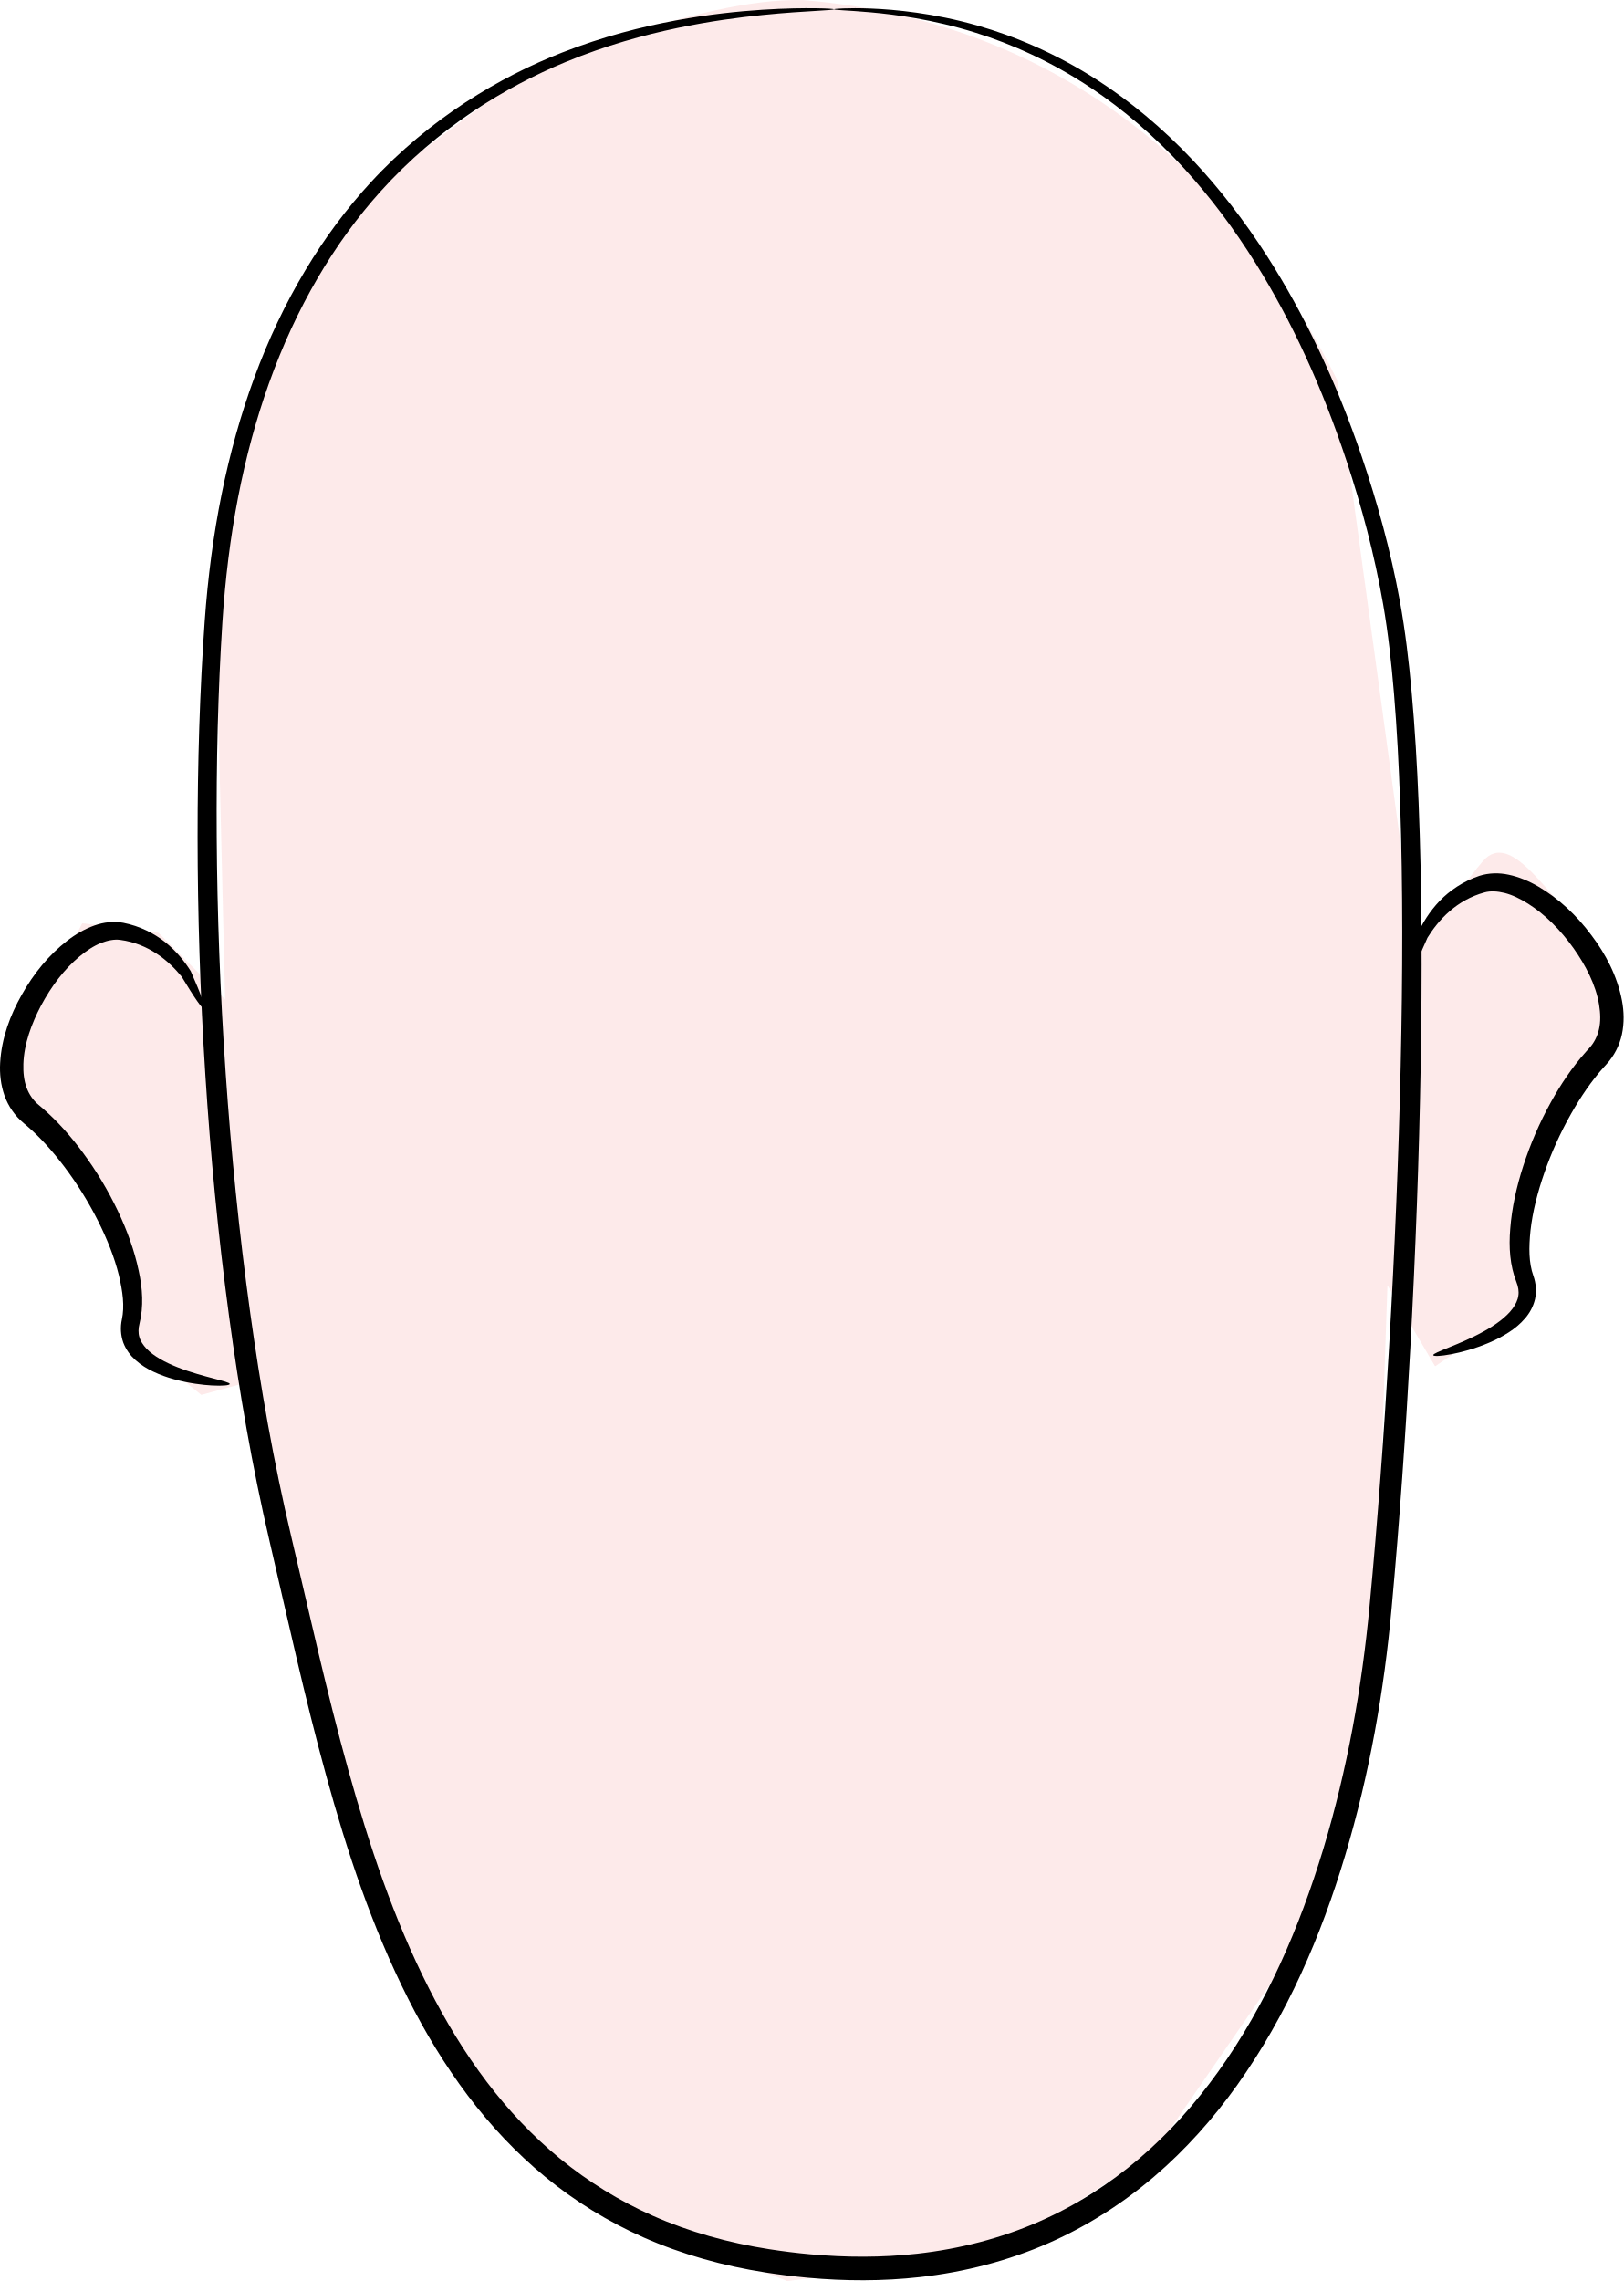
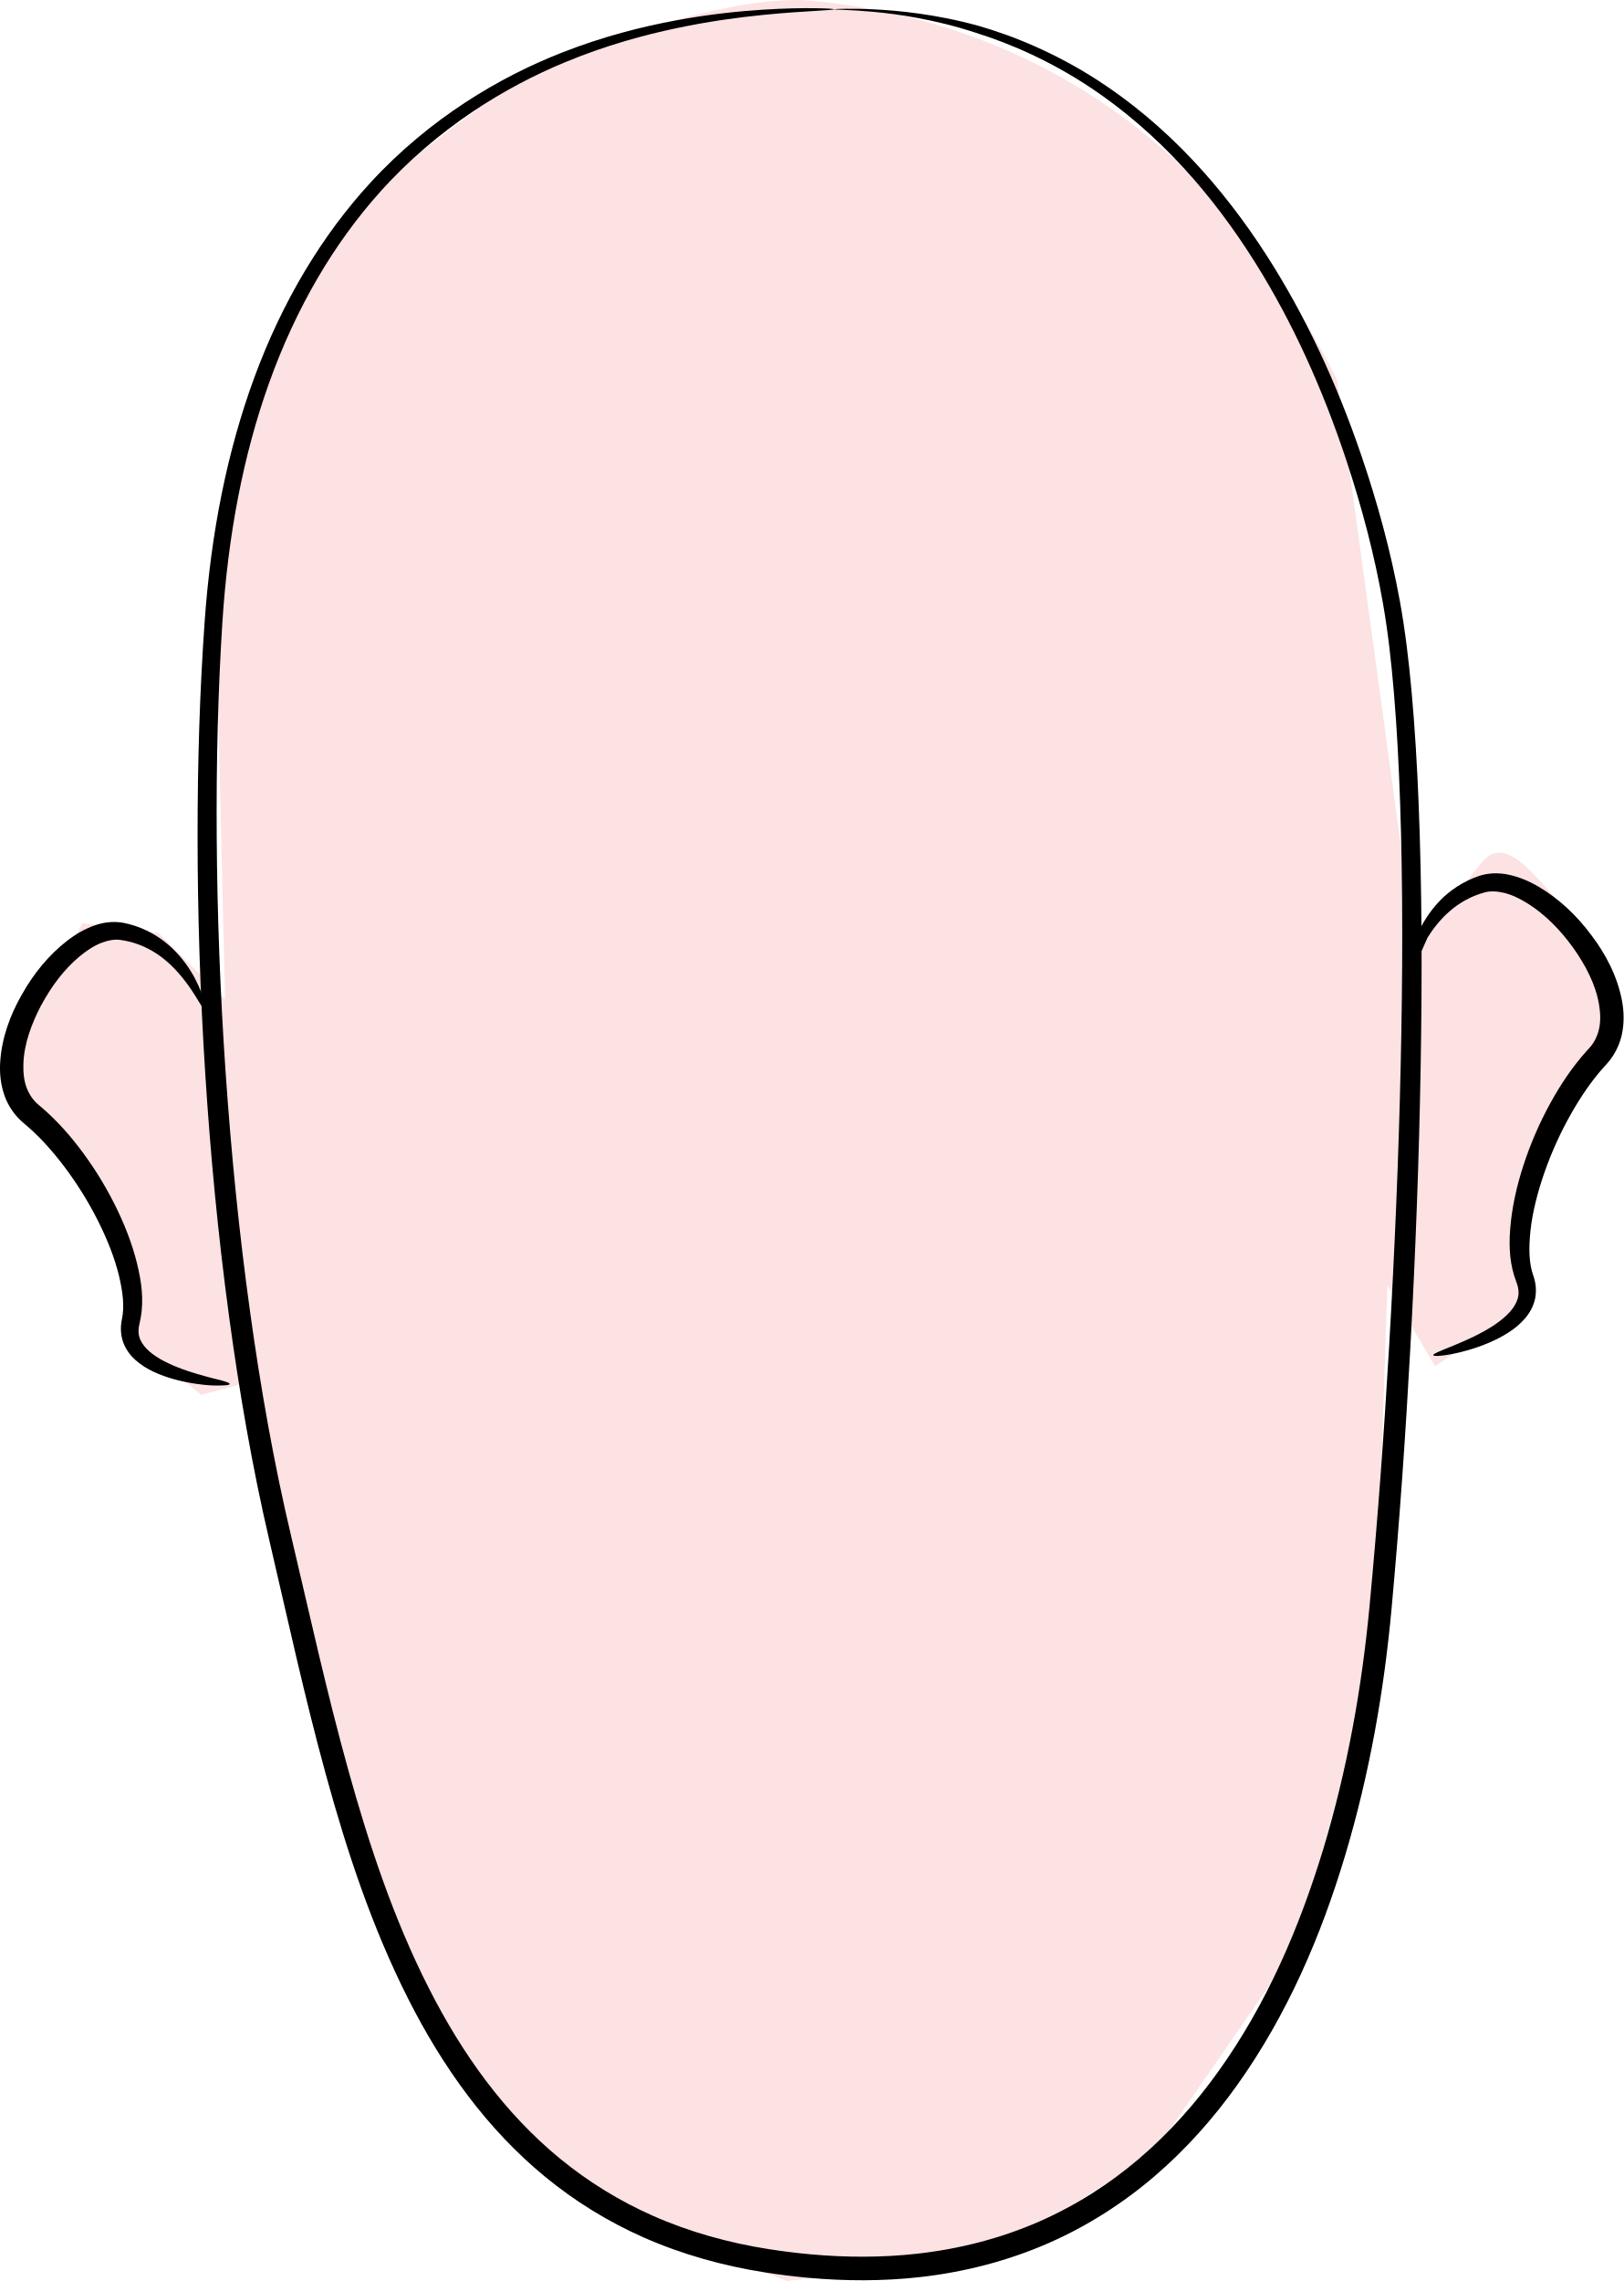
<svg xmlns="http://www.w3.org/2000/svg" width="688.567" height="967.318" id="svg4068" version="1.1">
  <defs id="defs4070">
    </defs>
  <g id="layer1" transform="translate(-59.9437,-261.8648)">
-     <g transform="translate(-5511.66,-1634.221)" style="display:inline" id="g4327">
-       <path id="path4785" d="m 5663.03,2152.256 4.041,167.685 -28.284,-28.284 -32.325,-4.041 -22.223,44.447 -8.081,28.284 34.345,42.426 14.142,28.284 0,30.305 32.325,26.264 22.223,-6.061 38.386,179.807 44.447,107.076 c 0,0 56.569,58.589 68.69,64.65 12.122,6.061 74.751,30.305 74.751,30.305 l 86.873,-10.101 68.69,-44.447 58.589,-84.853 c 0,0 36.365,-117.178 36.365,-143.442 0,-26.264 4.041,-139.401 4.041,-139.401 l 20.203,34.345 38.386,-26.264 c 0,0 -8.081,-38.386 4.041,-54.548 12.122,-16.162 30.305,-60.609 30.305,-60.609 0,0 8.081,-28.284 -8.081,-42.426 -16.162,-14.142 -32.325,-44.447 -44.447,-30.305 -12.122,14.142 -28.284,40.406 -28.284,40.406 l -33.5,-244.604 c -64.789,-129.294 -166.859,-156.294 -226.458,-161.036 -45.291,-1.208 -117.618,31.407 -117.618,31.407 0,0 -77.249,55.136 -81.29,65.237 -26.685,56.681 -48.816,83.239 -50.251,159.494 z" style="fill:#facaca;fill-opacity:0.4;stroke:none;display:inline" />
-       <path id="path4587-8" d="m 5925.261,1900.03 c 9e-4,0.191 -2.623,0.368 -7.726,0.674 -5.103,0.306 -12.692,0.736 -22.572,1.737 -9.88,1.001 -22.063,2.564 -36.162,5.526 -14.099,2.961 -30.127,7.31 -47.318,14.412 -12.865,5.31 -26.326,12.247 -39.693,21.258 -13.367,9.011 -26.646,20.099 -38.804,33.63 -9.71,10.792 -18.686,23.08 -26.661,36.728 -7.975,13.649 -14.949,28.659 -20.683,44.715 -5.44,15.236 -9.804,31.403 -13.081,48.341 -3.277,16.938 -5.465,34.649 -6.643,52.894 -1.873,29.143 -2.615,59.609 -2.406,91.219 0.215,32.336 1.439,65.858 3.822,100.386 2.279,33.018 5.606,66.951 10.426,101.569 4.34,31.159 9.846,62.872 17.398,94.752 7.691,32.469 14.928,65.641 24.138,98.789 8.749,31.446 19.131,63.002 34.243,92.698 7.01,13.783 15.043,27.13 24.441,39.519 9.086,11.978 19.459,23.073 31.152,32.656 11.879,9.742 25.152,17.93 39.354,24.213 15.532,6.88 32.195,11.495 49.268,14.164 5.74,0.892 11.515,1.617 17.311,2.149 15.266,1.401 30.538,1.451 45.536,-0.232 17.988,-2.013 35.587,-6.538 51.885,-13.706 15.339,-6.735 29.553,-15.81 42.18,-26.573 12.731,-10.846 23.883,-23.411 33.561,-36.905 20.579,-28.667 34.506,-61.276 44.522,-94.279 10.321,-34.075 16.409,-68.752 19.655,-102.951 3.55,-37.457 6.196,-74.142 8.295,-109.898 2.416,-41.173 4.07,-81.099 4.933,-119.597 0.863,-38.567 0.971,-75.68 -0.232,-111.127 -0.541,-15.928 -1.348,-31.504 -2.62,-46.687 -1.083,-12.904 -2.463,-25.497 -4.58,-37.673 -3.699,-21.316 -9.158,-41.562 -15.461,-60.669 -5.198,-15.743 -11.051,-30.695 -17.5,-44.709 -6.449,-14.013 -13.494,-27.088 -21.027,-39.156 -9.454,-15.148 -19.69,-28.664 -30.407,-40.367 0,0 0,-1e-4 -1e-4,-1e-4 -12.672,-13.837 -26.009,-25.122 -39.184,-33.938 -8.658,-5.795 -17.249,-10.532 -25.503,-14.396 -8.254,-3.864 -16.174,-6.856 -23.574,-9.183 -9.444,-2.972 -18.029,-4.873 -25.512,-6.187 -7.483,-1.314 -13.869,-2.038 -19.03,-2.511 -5.161,-0.472 -9.1,-0.692 -11.745,-0.861 -2.644,-0.169 -3.996,-0.287 -3.997,-0.424 -6e-4,-0.137 1.35,-0.291 4.007,-0.391 2.658,-0.1 6.624,-0.146 11.84,0.067 5.217,0.213 11.687,0.685 19.298,1.761 7.611,1.076 16.367,2.756 26.044,5.537 7.582,2.18 15.714,5.045 24.209,8.812 8.495,3.767 17.355,8.436 26.307,14.207 13.616,8.779 27.431,20.096 40.563,34.051 0,0 0,0 0,0 11.103,11.798 21.724,25.449 31.527,40.762 7.806,12.195 15.119,25.416 21.822,39.587 6.703,14.172 12.795,29.295 18.205,45.214 6.565,19.297 12.282,39.822 16.229,61.531 2.262,12.46 3.767,25.264 4.95,38.283 1.396,15.335 2.318,31.035 2.965,47.05 1.441,35.637 1.55,72.913 0.881,111.587 -0.667,38.614 -2.144,78.657 -4.404,119.939 -1.962,35.849 -4.49,72.654 -7.941,110.26 -3.181,34.722 -9.297,70.036 -19.755,104.871 -10.113,33.749 -24.441,67.334 -45.764,97.224 -10.054,14.081 -21.73,27.249 -35.138,38.714 -13.317,11.381 -28.339,20.984 -44.609,28.149 -17.296,7.605 -35.864,12.402 -54.786,14.515 -15.758,1.755 -31.706,1.717 -47.559,0.265 -6.018,-0.551 -12.003,-1.304 -17.938,-2.234 -17.838,-2.777 -35.337,-7.644 -51.768,-14.915 -15.028,-6.658 -29.059,-15.326 -41.627,-25.648 -12.355,-10.155 -23.255,-21.822 -32.738,-34.367 -9.801,-12.967 -18.127,-26.821 -25.325,-41.045 -15.487,-30.622 -26.041,-62.793 -34.78,-94.576 -9.229,-33.522 -16.41,-66.82 -23.978,-99.212 -7.54,-32.269 -12.991,-64.284 -17.238,-95.671 -4.721,-34.876 -7.923,-69.027 -10.055,-102.23 -2.23,-34.721 -3.281,-68.425 -3.304,-100.931 -0.024,-31.772 0.925,-62.423 3.021,-91.758 1.318,-18.524 3.687,-36.529 7.172,-53.764 3.485,-17.236 8.086,-33.702 13.78,-49.231 6.005,-16.38 13.304,-31.685 21.634,-45.592 8.329,-13.907 17.688,-26.418 27.786,-37.396 12.674,-13.759 26.434,-24.948 40.236,-33.973 13.802,-9.025 27.652,-15.888 40.855,-21.07 17.627,-6.912 33.959,-10.997 48.28,-13.657 14.32,-2.66 26.641,-3.886 36.612,-4.535 9.971,-0.649 17.604,-0.714 22.73,-0.647 5.126,0.066 7.751,0.267 7.752,0.458 z" style="fill:#000000;fill-rule:evenodd;stroke:none" />
-       <path id="path3187-7-6-0-3-8" d="m 6169.184,2308.791 c -0.762,-0.275 0.597,-6.285 3.698,-16.838 0,0 0,0 0,0 0.974,-2.139 2.187,-4.427 3.719,-6.78 1.532,-2.353 3.382,-4.769 5.643,-7.12 4.176,-4.287 9.803,-8.208 16.765,-10.549 3.989,-1.273 8.321,-1.362 12.425,-0.47 4.406,0.931 8.661,2.727 12.6,5.041 4.206,2.457 8.24,5.46 12.021,8.939 3.78,3.479 7.305,7.433 10.5,11.734 2.906,3.845 5.62,8.085 7.872,12.712 2.252,4.627 4.041,9.643 5.055,15.024 0.848,4.487 0.998,9.347 -0.04,14.259 -1.017,4.662 -3.255,9.098 -6.61,12.733 -0.367,0.394 -0.731,0.792 -1.092,1.195 -5.375,5.997 -9.848,12.716 -13.765,19.587 -4.699,8.272 -8.472,16.737 -11.396,25.1 0,0 0,0 0,0 -2.945,8.463 -5.036,16.728 -5.911,24.612 0,0 0,0 0,0 0,0 0,0 0,0 -0.359,3.547 -0.557,6.98 -0.406,10.194 0.152,3.214 0.654,6.21 1.619,8.925 0,0 0,0 0,0 1.146,3.185 1.409,6.64 0.714,9.919 0,0 0,0 0,0 -0.763,3.244 -2.32,5.945 -4.16,8.09 -2.162,2.537 -4.58,4.445 -6.939,5.972 0,0 0,0 0,0 -2.845,1.855 -5.652,3.245 -8.281,4.371 0,0 0,0 0,0 -3.263,1.399 -6.285,2.421 -8.985,3.204 -2.7,0.783 -5.079,1.325 -7.087,1.709 0,0 0,0 0,0 -2.343,0.449 -4.193,0.676 -5.49,0.741 0,0 0,0 0,0 -0.687,0.034 -1.221,0.021 -1.593,-0.032 0,0 0,0 0,0 -0.191,-0.027 -0.339,-0.065 -0.443,-0.113 0,0 0,0 0,0 0,0 0,0 0,0 0,0 0,0 0,0 -0.063,-0.07 -0.107,-0.109 -0.136,-0.134 0,0 0,0 0,0 -0.017,-0.024 -0.029,-0.035 -0.036,-0.041 -0.011,-0.01 -0.011,-0.01 -0.011,-0.01 0,0 0,0 -0,-0.01 0.014,-0.01 0.02,-0.025 0.026,-0.054 0,0 0,0 0,0 0.017,-0.034 0.041,-0.088 0.069,-0.177 0,0 0,0 0,0 0,0 0,0 0,0 0,0 0,0 0,0 0.074,-0.086 0.191,-0.182 0.35,-0.287 0,0 0,0 0,0 0.309,-0.205 0.775,-0.447 1.391,-0.731 0,0 0,0 0,0 1.162,-0.535 2.853,-1.215 5.011,-2.092 0,0 0,0 0,0 1.851,-0.753 4.046,-1.645 6.511,-2.739 2.465,-1.094 5.203,-2.39 8.099,-4.001 0,0 0,0 0,0 2.329,-1.297 4.75,-2.779 7.072,-4.591 0,0 0,0 0,0 1.919,-1.51 3.775,-3.191 5.201,-5.176 1.167,-1.646 2.103,-3.47 2.352,-5.315 0,0 0,0 0,0 0.313,-1.795 -0.028,-3.848 -0.816,-5.813 0,0 0,0 0,0 -1.358,-3.468 -2.194,-7.172 -2.59,-10.989 -0.396,-3.817 -0.35,-7.746 -0.022,-11.623 0,0 0,0 0,0 0.662,-8.727 2.635,-17.779 5.577,-26.817 0,0 0,0 0,0 2.904,-8.963 6.776,-18.053 11.702,-26.933 4.075,-7.371 8.93,-14.703 14.925,-21.419 0.403,-0.451 0.809,-0.898 1.22,-1.341 2.084,-2.213 3.529,-5.088 4.204,-8.076 0.769,-3.255 0.633,-6.831 0.055,-10.384 -0.714,-4.36 -2.17,-8.558 -4.063,-12.557 -1.893,-3.999 -4.223,-7.799 -6.73,-11.37 -2.821,-3.941 -5.871,-7.567 -9.108,-10.757 -3.237,-3.19 -6.662,-5.945 -10.228,-8.197 -3.323,-2.085 -6.657,-3.721 -9.975,-4.556 -3.027,-0.739 -5.996,-0.93 -8.499,-0.216 -5.844,1.577 -10.841,4.548 -14.717,7.921 -2.093,1.79 -3.889,3.715 -5.447,5.637 -1.558,1.922 -2.877,3.842 -4.01,5.667 0,0 0,0 0,0 -4.258,9.816 -7.047,15.288 -7.809,15.013 z" style="fill:#000000;fill-rule:evenodd;stroke:none" />
-       <path id="path3187-7-6-0-6-1-1" d="m 5658.229,2323.871 c -0.719,0.372 -4.152,-4.595 -9.569,-13.604 0,0 0,0 0,0 -1.339,-1.629 -2.872,-3.328 -4.636,-4.997 -1.764,-1.669 -3.76,-3.309 -6.027,-4.78 -4.207,-2.78 -9.45,-5.026 -15.336,-5.807 -2.517,-0.371 -5.373,0.198 -8.219,1.304 -3.116,1.238 -6.148,3.257 -9.112,5.713 -3.18,2.65 -6.158,5.771 -8.898,9.291 -2.74,3.521 -5.242,7.442 -7.482,11.64 -1.981,3.799 -3.761,7.796 -5.089,11.93 -1.328,4.134 -2.205,8.403 -2.34,12.734 -0.106,3.528 0.22,7.018 1.383,10.077 1.037,2.81 2.805,5.414 5.108,7.292 0.458,0.379 0.912,0.763 1.362,1.151 6.71,5.779 12.386,12.304 17.304,18.966 5.942,8.024 10.883,16.389 14.864,24.754 0,0 0,0 0,0 4.028,8.433 7.113,17.006 8.877,25.431 0,0 0,0 1e-4,0 0,0 0,0 0,0 0.818,3.738 1.366,7.565 1.469,11.34 0.103,3.775 -0.238,7.497 -1.118,11.058 -0.515,2.005 -0.585,4.037 -0.055,5.733 0,0 0,0 0,0 0.473,1.754 1.614,3.404 2.956,4.854 0,0 0,0 0,0 1.637,1.747 3.656,3.145 5.716,4.37 0,0 0,0 0,0 2.49,1.468 5.036,2.602 7.47,3.569 0,0 0,0 0,0 3.026,1.2 5.857,2.114 8.398,2.866 2.541,0.752 4.792,1.342 6.692,1.842 0,0 0,0 0,0 2.213,0.581 3.948,1.031 5.148,1.407 0,0 0,0 0,0 0.636,0.199 1.121,0.378 1.448,0.54 0,0 0,0 0,0 0.168,0.083 0.294,0.163 0.377,0.239 0,0 0,0 0,0 0,0 0,0 0,0 0,0 0,0 0,0 0.039,0.085 0.069,0.135 0.09,0.167 0,0 0,0 0,0 0.01,0.027 0.017,0.042 0.023,0.049 0.01,0.01 0.01,0.01 0.01,0.01 0,0 0,0 -6e-4,0.01 -0.016,0.01 -0.026,0.019 -0.039,0.044 0,0 0,0 0,0 -0.025,0.028 -0.064,0.073 -0.116,0.15 0,0 0,0 0,0 0,0 0,0 0,0 0,0 0,0 0,0 -0.096,0.061 -0.235,0.119 -0.418,0.171 0,0 0,0 0,0 -0.355,0.102 -0.874,0.184 -1.549,0.242 0,0 0,0 0,0 -1.273,0.108 -3.105,0.129 -5.447,-0 0,0 0,0 0,0 -2.007,-0.113 -4.395,-0.333 -7.128,-0.746 -2.733,-0.413 -5.811,-1.018 -9.172,-1.96 0,0 0,0 0,0 -2.708,-0.758 -5.624,-1.75 -8.639,-3.192 0,0 0,0 0,0 -2.498,-1.185 -5.105,-2.734 -7.544,-4.933 -2.075,-1.857 -3.945,-4.296 -5.111,-7.369 0,0 0,0 0,0 -1.104,-3.118 -1.293,-6.53 -0.584,-9.791 0,0 0,0 0,0 0.589,-2.762 0.692,-5.739 0.425,-8.885 -0.266,-3.146 -0.902,-6.46 -1.706,-9.867 0,0 0,0 0,0 0,0 0,0 0,0 -1.866,-7.562 -4.965,-15.339 -8.92,-23.201 0,0 0,0 0,0 -3.922,-7.767 -8.684,-15.526 -14.322,-22.976 -4.697,-6.187 -9.914,-12.154 -15.915,-17.302 -0.403,-0.346 -0.808,-0.687 -1.216,-1.023 -3.747,-3.122 -6.507,-7.169 -8.101,-11.595 -1.646,-4.666 -2.126,-9.432 -1.874,-13.921 0.298,-5.383 1.4,-10.506 3.002,-15.309 1.602,-4.803 3.705,-9.286 6.046,-13.409 2.563,-4.605 5.494,-8.913 8.734,-12.791 3.24,-3.878 6.791,-7.325 10.578,-10.261 3.546,-2.764 7.468,-5.062 11.651,-6.537 3.893,-1.399 8.138,-1.867 12.201,-1.136 3.547,0.696 6.829,1.826 9.791,3.233 2.963,1.406 5.607,3.089 7.918,4.913 2.507,2.005 4.621,4.126 6.416,6.225 1.795,2.099 3.27,4.176 4.493,6.138 0,0 0,0 0,0 4.368,9.891 6.451,15.579 5.732,15.951 z" style="fill:#000000;fill-rule:evenodd;stroke:none" />
+     <g id="g5637">
+       <path id="path4785" d="m 151.371,518.035 4.041,167.685 -28.284,-28.284 -32.325,-4.041 -22.223,44.447 -8.081,28.284 34.345,42.426 14.142,28.284 0,30.305 32.325,26.264 22.223,-6.061 38.386,179.807 44.447,107.076 c 0,0 56.569,58.589 68.69,64.65 12.122,6.061 74.751,30.305 74.751,30.305 l 86.873,-10.101 68.69,-44.447 58.589,-84.853 c 0,0 36.365,-117.178 36.365,-143.442 0,-26.264 4.041,-139.401 4.041,-139.401 l 20.203,34.345 38.386,-26.264 c 0,0 -8.081,-38.386 4.041,-54.548 12.122,-16.162 30.305,-60.609 30.305,-60.609 0,0 8.081,-28.284 -8.081,-42.426 -16.162,-14.142 -32.325,-44.447 -44.447,-30.305 -12.122,14.142 -28.284,40.406 -28.284,40.406 L 626.987,422.934 C 562.198,293.64 460.128,266.64 400.529,261.897 355.238,260.689 282.911,293.304 282.911,293.304 c 0,0 -77.249,55.136 -81.29,65.237 -26.685,56.681 -48.816,83.239 -50.251,159.494 z" style="fill:#fce2e2;fill-opacity:1;stroke:none;display:inline" />
+       <path id="path4587-8" d="m 413.601,265.809 c 8.8e-4,0.191 -2.623,0.368 -7.726,0.674 -5.103,0.306 -12.692,0.736 -22.572,1.737 -9.88,1.001 -22.063,2.564 -36.162,5.525 -14.099,2.961 -30.127,7.31 -47.318,14.412 -12.865,5.31 -26.326,12.247 -39.693,21.258 -13.368,9.011 -26.646,20.099 -38.805,33.63 -9.71,10.792 -18.686,23.08 -26.661,36.728 -7.975,13.649 -14.949,28.659 -20.683,44.715 -5.44,15.236 -9.804,31.403 -13.081,48.341 -3.277,16.938 -5.465,34.649 -6.643,52.894 -1.873,29.143 -2.615,59.609 -2.406,91.219 0.215,32.336 1.439,65.858 3.822,100.386 2.279,33.018 5.606,66.951 10.426,101.569 4.34,31.159 9.846,62.872 17.398,94.752 7.69,32.469 14.928,65.641 24.138,98.789 8.749,31.446 19.131,63.002 34.243,92.698 7.01,13.783 15.043,27.13 24.441,39.519 9.086,11.978 19.459,23.073 31.152,32.656 11.879,9.742 25.152,17.93 39.354,24.213 15.532,6.88 32.195,11.495 49.268,14.164 5.756,0.895 11.547,1.621 17.359,2.153 15.25,1.397 30.505,1.445 45.487,-0.236 17.988,-2.013 35.587,-6.538 51.885,-13.706 15.339,-6.735 29.553,-15.81 42.18,-26.573 12.731,-10.846 23.883,-23.411 33.561,-36.905 20.579,-28.667 34.506,-61.276 44.522,-94.279 10.321,-34.075 16.409,-68.752 19.655,-102.951 3.549,-37.456 6.196,-74.142 8.295,-109.898 2.416,-41.172 4.07,-81.099 4.933,-119.597 0.863,-38.567 0.971,-75.679 -0.232,-111.127 -0.541,-15.928 -1.348,-31.504 -2.621,-46.687 -1.083,-12.904 -2.463,-25.496 -4.58,-37.673 -3.699,-21.315 -9.158,-41.562 -15.461,-60.669 -5.198,-15.743 -11.051,-30.695 -17.5,-44.708 -6.449,-14.013 -13.494,-27.089 -21.028,-39.157 -9.454,-15.147 -19.69,-28.663 -30.407,-40.367 -10e-6,-1e-5 -2e-5,-2e-5 -3e-5,-3e-5 -12.671,-13.837 -26.008,-25.122 -39.184,-33.938 -8.657,-5.794 -17.246,-10.531 -25.501,-14.395 -8.254,-3.864 -16.175,-6.857 -23.576,-9.184 -9.088,-2.982 -17.383,-4.931 -24.666,-6.288 -7.284,-1.356 -13.56,-2.119 -18.71,-2.603 -5.15,-0.484 -9.178,-0.689 -12.014,-0.818 -2.837,-0.128 -4.485,-0.179 -4.893,-0.244 -1.5e-4,-0.032 -1.5e-4,-0.032 -1.5e-4,-0.032 0,0 0,-4e-5 -1.5e-4,-0.032 0.407,-0.068 2.057,-0.152 4.91,-0.184 2.853,-0.032 6.911,-0.012 12.119,0.244 5.208,0.256 11.569,0.748 18.978,1.782 7.409,1.034 15.87,2.608 25.181,5.162 7.584,2.181 15.716,5.046 24.211,8.813 8.495,3.767 17.354,8.436 26.305,14.206 13.617,8.78 27.432,20.097 40.563,34.051 10e-6,1e-5 2e-5,2e-5 3e-5,3e-5 11.104,11.799 21.724,25.45 31.527,40.762 7.806,12.195 15.12,25.416 21.822,39.588 6.703,14.172 12.795,29.294 18.205,45.214 6.565,19.297 12.282,39.822 16.229,61.531 2.262,12.46 3.767,25.264 4.95,38.283 1.396,15.335 2.318,31.035 2.965,47.05 1.441,35.637 1.55,72.913 0.881,111.587 -0.667,38.614 -2.144,78.657 -4.404,119.939 -1.962,35.849 -4.491,72.654 -7.941,110.26 -3.181,34.722 -9.297,70.036 -19.755,104.871 -10.113,33.749 -24.441,67.334 -45.764,97.224 -10.054,14.081 -21.73,27.249 -35.138,38.714 -13.317,11.382 -28.339,20.984 -44.61,28.149 -17.296,7.605 -35.864,12.402 -54.786,14.515 -15.742,1.753 -31.672,1.717 -47.509,0.27 -6.035,-0.552 -12.037,-1.306 -17.989,-2.238 -17.838,-2.777 -35.337,-7.644 -51.768,-14.915 -15.028,-6.658 -29.059,-15.326 -41.627,-25.648 -12.355,-10.155 -23.255,-21.822 -32.738,-34.367 -9.801,-12.967 -18.127,-26.821 -25.325,-41.045 -15.487,-30.622 -26.041,-62.793 -34.78,-94.576 -9.229,-33.522 -16.41,-66.82 -23.978,-99.212 -7.54,-32.269 -12.991,-64.284 -17.238,-95.671 -4.721,-34.876 -7.923,-69.027 -10.055,-102.23 -2.23,-34.721 -3.281,-68.426 -3.304,-100.931 -0.024,-31.772 0.925,-62.423 3.021,-91.758 1.318,-18.524 3.687,-36.529 7.172,-53.764 3.485,-17.236 8.086,-33.702 13.78,-49.231 6.005,-16.38 13.304,-31.685 21.634,-45.592 8.329,-13.907 17.688,-26.418 27.786,-37.396 12.674,-13.759 26.434,-24.948 40.236,-33.973 13.802,-9.025 27.652,-15.888 40.855,-21.07 17.627,-6.912 33.959,-10.997 48.28,-13.657 14.32,-2.66 26.641,-3.886 36.612,-4.535 9.971,-0.649 17.604,-0.714 22.73,-0.647 5.126,0.066 7.751,0.267 7.752,0.458 z" style="fill:#000000;fill-rule:evenodd;stroke:none" />
+       <path id="path3187-7-6-0-3-8" d="m 657.524,674.57 c -0.762,-0.275 0.597,-6.285 3.698,-16.838 0,-10e-6 0,-10e-6 0,-10e-6 0.974,-2.139 2.187,-4.427 3.719,-6.78 1.532,-2.353 3.382,-4.769 5.643,-7.12 4.176,-4.287 9.803,-8.208 16.765,-10.549 3.989,-1.273 8.321,-1.362 12.425,-0.47 4.406,0.931 8.661,2.726 12.6,5.041 4.206,2.457 8.24,5.46 12.02,8.939 3.78,3.479 7.305,7.433 10.5,11.734 2.906,3.846 5.62,8.085 7.872,12.712 2.252,4.627 4.041,9.643 5.055,15.024 0.848,4.487 0.998,9.347 -0.04,14.259 -1.017,4.662 -3.255,9.098 -6.61,12.734 -0.367,0.394 -0.731,0.793 -1.092,1.195 -5.375,5.997 -9.848,12.717 -13.765,19.587 -4.699,8.272 -8.472,16.737 -11.396,25.1 0,0 0,0 0,0 -2.945,8.463 -5.036,16.728 -5.911,24.612 0,1e-5 0,1e-5 0,1e-5 0,0 0,0 0,0 -0.359,3.547 -0.557,6.98 -0.406,10.194 0.152,3.214 0.654,6.21 1.619,8.925 0,0 0,0 0,0 1.146,3.185 1.409,6.64 0.713,9.919 0,0 0,0 0,0 -0.763,3.243 -2.32,5.945 -4.16,8.09 -2.162,2.537 -4.58,4.445 -6.939,5.972 0,0 0,0 0,0 -2.845,1.855 -5.652,3.245 -8.281,4.371 0,0 0,0 0,0 -3.263,1.399 -6.285,2.421 -8.985,3.204 -2.7,0.783 -5.078,1.325 -7.087,1.709 0,0 0,0 0,0 -2.343,0.449 -4.193,0.676 -5.49,0.74 0,0 0,0 0,0 -0.687,0.034 -1.221,0.022 -1.593,-0.032 0,0 0,0 0,0 -0.19,-0.027 -0.339,-0.065 -0.443,-0.113 0,0 0,0 0,0 0,0 0,0 0,0 0,0 0,0 0,0 -0.062,-0.07 -0.107,-0.109 -0.136,-0.134 0,0 0,0 0,0 -0.017,-0.024 -0.029,-0.035 -0.036,-0.041 -0.011,-0.005 -0.011,-0.005 -0.011,-0.005 0,0 -10e-6,-10e-6 -0.001,-0.007 0.014,-0.01 0.02,-0.025 0.026,-0.054 0,0 0,0 0,0 0.017,-0.034 0.041,-0.088 0.069,-0.177 0,0 0,0 0,0 0,0 0,0 0,0 0,0 0,0 0,0 0.074,-0.086 0.191,-0.182 0.35,-0.287 0,0 0,0 0,0 0.309,-0.205 0.775,-0.447 1.391,-0.731 0,0 0,0 0,0 1.162,-0.535 2.853,-1.215 5.011,-2.093 0,0 0,0 0,0 1.851,-0.753 4.046,-1.645 6.511,-2.739 2.465,-1.094 5.203,-2.39 8.099,-4.001 0,0 0,0 0,0 2.329,-1.297 4.75,-2.779 7.072,-4.591 0,0 0,0 0,0 1.919,-1.51 3.775,-3.191 5.201,-5.176 1.167,-1.646 2.104,-3.47 2.352,-5.315 0,0 0,0 0,0 0.313,-1.795 -0.028,-3.848 -0.816,-5.813 0,0 0,0 0,0 -1.358,-3.468 -2.194,-7.172 -2.59,-10.989 -0.396,-3.817 -0.35,-7.746 -0.022,-11.623 0,0 0,0 0,0 0,-10e-6 0,-10e-6 0,-2e-5 0.662,-8.727 2.635,-17.779 5.577,-26.817 0,0 0,0 0,0 2.904,-8.963 6.776,-18.053 11.702,-26.933 4.075,-7.371 8.93,-14.703 14.925,-21.418 0.403,-0.451 0.809,-0.898 1.22,-1.341 2.084,-2.213 3.529,-5.088 4.204,-8.076 0.769,-3.255 0.633,-6.831 0.055,-10.384 -0.714,-4.36 -2.17,-8.558 -4.063,-12.557 -1.893,-3.999 -4.223,-7.799 -6.73,-11.37 -2.821,-3.941 -5.871,-7.567 -9.108,-10.757 -3.237,-3.19 -6.662,-5.945 -10.228,-8.197 -3.323,-2.085 -6.657,-3.721 -9.975,-4.556 -3.027,-0.739 -5.996,-0.93 -8.499,-0.216 -5.844,1.578 -10.841,4.549 -14.717,7.921 -2.093,1.791 -3.889,3.715 -5.447,5.637 -1.558,1.922 -2.877,3.842 -4.01,5.667 0,0 -10e-6,0 -10e-6,0 -4.258,9.815 -7.047,15.288 -7.809,15.013 z" style="fill:#000000;fill-rule:evenodd;stroke:none" />
+       <path id="path3187-7-6-0-6-1-1" d="m 146.569,689.65 c -0.028,0.009 -0.058,0.01 -0.09,0.005 0,0 0,0 0,0 -0.031,-0.005 -0.064,-0.018 -0.099,-0.036 -0.07,-0.037 -0.148,-0.1 -0.235,-0.187 0,0 0,0 0,0 0,0 0,0 0,0 -0.171,-0.172 -0.375,-0.438 -0.619,-0.794 0,0 0,0 0,0 -0.468,-0.686 -1.078,-1.701 -1.874,-3 0,0 0,0 0,0 -1.455,-2.375 -3.509,-5.708 -6.573,-9.452 0,0 0,0 0,0 -1.346,-1.64 -2.888,-3.355 -4.665,-5.047 -1.777,-1.692 -3.79,-3.361 -6.078,-4.868 0,0 0,0 0,0 -4.207,-2.78 -9.45,-5.026 -15.336,-5.807 0,0 0,0 0,0 -2.517,-0.371 -5.373,0.198 -8.219,1.304 0,0 0,0 0,0 -3.116,1.238 -6.148,3.257 -9.112,5.713 0,0 0,0 0,0 -2e-6,0 -5e-6,10e-6 -7e-6,10e-6 0,0 0,0 0,0 -3.18,2.65 -6.158,5.771 -8.898,9.292 -2.74,3.521 -5.242,7.442 -7.482,11.64 0,0 0,0 0,0 -1.981,3.799 -3.761,7.796 -5.089,11.93 -1.328,4.134 -2.206,8.403 -2.34,12.734 0,0 0,0 0,0 -0.106,3.528 0.22,7.018 1.383,10.077 0,0 0,0 0,0 1.037,2.81 2.805,5.414 5.108,7.292 0.458,0.379 0.912,0.763 1.362,1.151 6.71,5.779 12.386,12.304 17.304,18.966 5.943,8.024 10.883,16.389 14.864,24.754 4.028,8.433 7.113,17.006 8.877,25.431 0,10e-6 0,10e-6 0,2e-5 0.818,3.738 1.366,7.565 1.469,11.34 0.103,3.775 -0.238,7.497 -1.118,11.058 -0.515,2.004 -0.585,4.037 -0.054,5.733 0.473,1.754 1.614,3.404 2.956,4.854 1.637,1.747 3.656,3.145 5.716,4.37 2.49,1.468 5.036,2.602 7.469,3.569 3.017,1.199 5.842,2.112 8.379,2.863 2.537,0.752 4.786,1.341 6.686,1.841 4.643,1.054 7.161,1.879 7.121,2.41 0,0 0,0 0,0 -3e-4,0.003 -3.1e-4,0.003 -3.1e-4,0.003 0,0 1e-5,0 -3.5e-4,0.003 0,0 0,0 0,0 -0.063,0.528 -2.685,0.722 -7.543,0.611 -2.007,-0.113 -4.397,-0.333 -7.134,-0.747 -2.737,-0.414 -5.821,-1.02 -9.192,-1.963 -2.708,-0.758 -5.624,-1.75 -8.639,-3.192 -2.498,-1.185 -5.105,-2.734 -7.544,-4.933 -2.075,-1.857 -3.945,-4.296 -5.111,-7.369 -1.104,-3.118 -1.293,-6.53 -0.584,-9.791 0.589,-2.762 0.692,-5.739 0.425,-8.885 -0.266,-3.146 -0.902,-6.46 -1.707,-9.867 0,0 0,-10e-6 0,-10e-6 -1.866,-7.562 -4.965,-15.339 -8.92,-23.201 -3.922,-7.767 -8.684,-15.526 -14.322,-22.976 -4.697,-6.187 -9.914,-12.154 -15.915,-17.302 -0.403,-0.346 -0.808,-0.687 -1.217,-1.023 -3.747,-3.122 -6.507,-7.169 -8.101,-11.595 0,0 0,0 0,0 -1.646,-4.666 -2.126,-9.432 -1.874,-13.921 0,0 0,0 0,0 0.298,-5.383 1.4,-10.506 3.002,-15.309 1.602,-4.803 3.705,-9.286 6.046,-13.409 0,0 0,0 0,0 2.563,-4.605 5.494,-8.913 8.734,-12.791 3.241,-3.878 6.791,-7.325 10.578,-10.261 0,0 0,0 0,0 3e-6,0 5e-6,-10e-6 8e-6,-10e-6 0,0 0,0 0,0 3.546,-2.764 7.468,-5.062 11.651,-6.537 0,0 0,0 0,0 3.893,-1.399 8.138,-1.867 12.201,-1.136 0,0 0,0 0,0 3.547,0.696 6.829,1.826 9.791,3.233 2.963,1.406 5.607,3.089 7.918,4.913 0,0 0,0 0,0 2.486,1.969 4.584,4.061 6.365,6.137 1.781,2.076 3.247,4.137 4.463,6.087 0,0 0,0 0,0 2.771,4.433 4.314,8.284 5.17,11.054 0,0 0,0 1e-5,0 0.469,1.515 0.727,2.722 0.825,3.57 0,0 0,0 0,0 0.051,0.441 0.059,0.788 0.028,1.033 0,0 0,0 0,0 0,0 0,0 0,0 -0.016,0.124 -0.041,0.223 -0.076,0.295 -0.018,0.036 -0.037,0.066 -0.059,0.088 0,0 0,0 0,0 -0.023,0.024 -0.048,0.04 -0.076,0.049 z" style="fill:#000000;fill-rule:evenodd;stroke:none" />
    </g>
  </g>
</svg>
